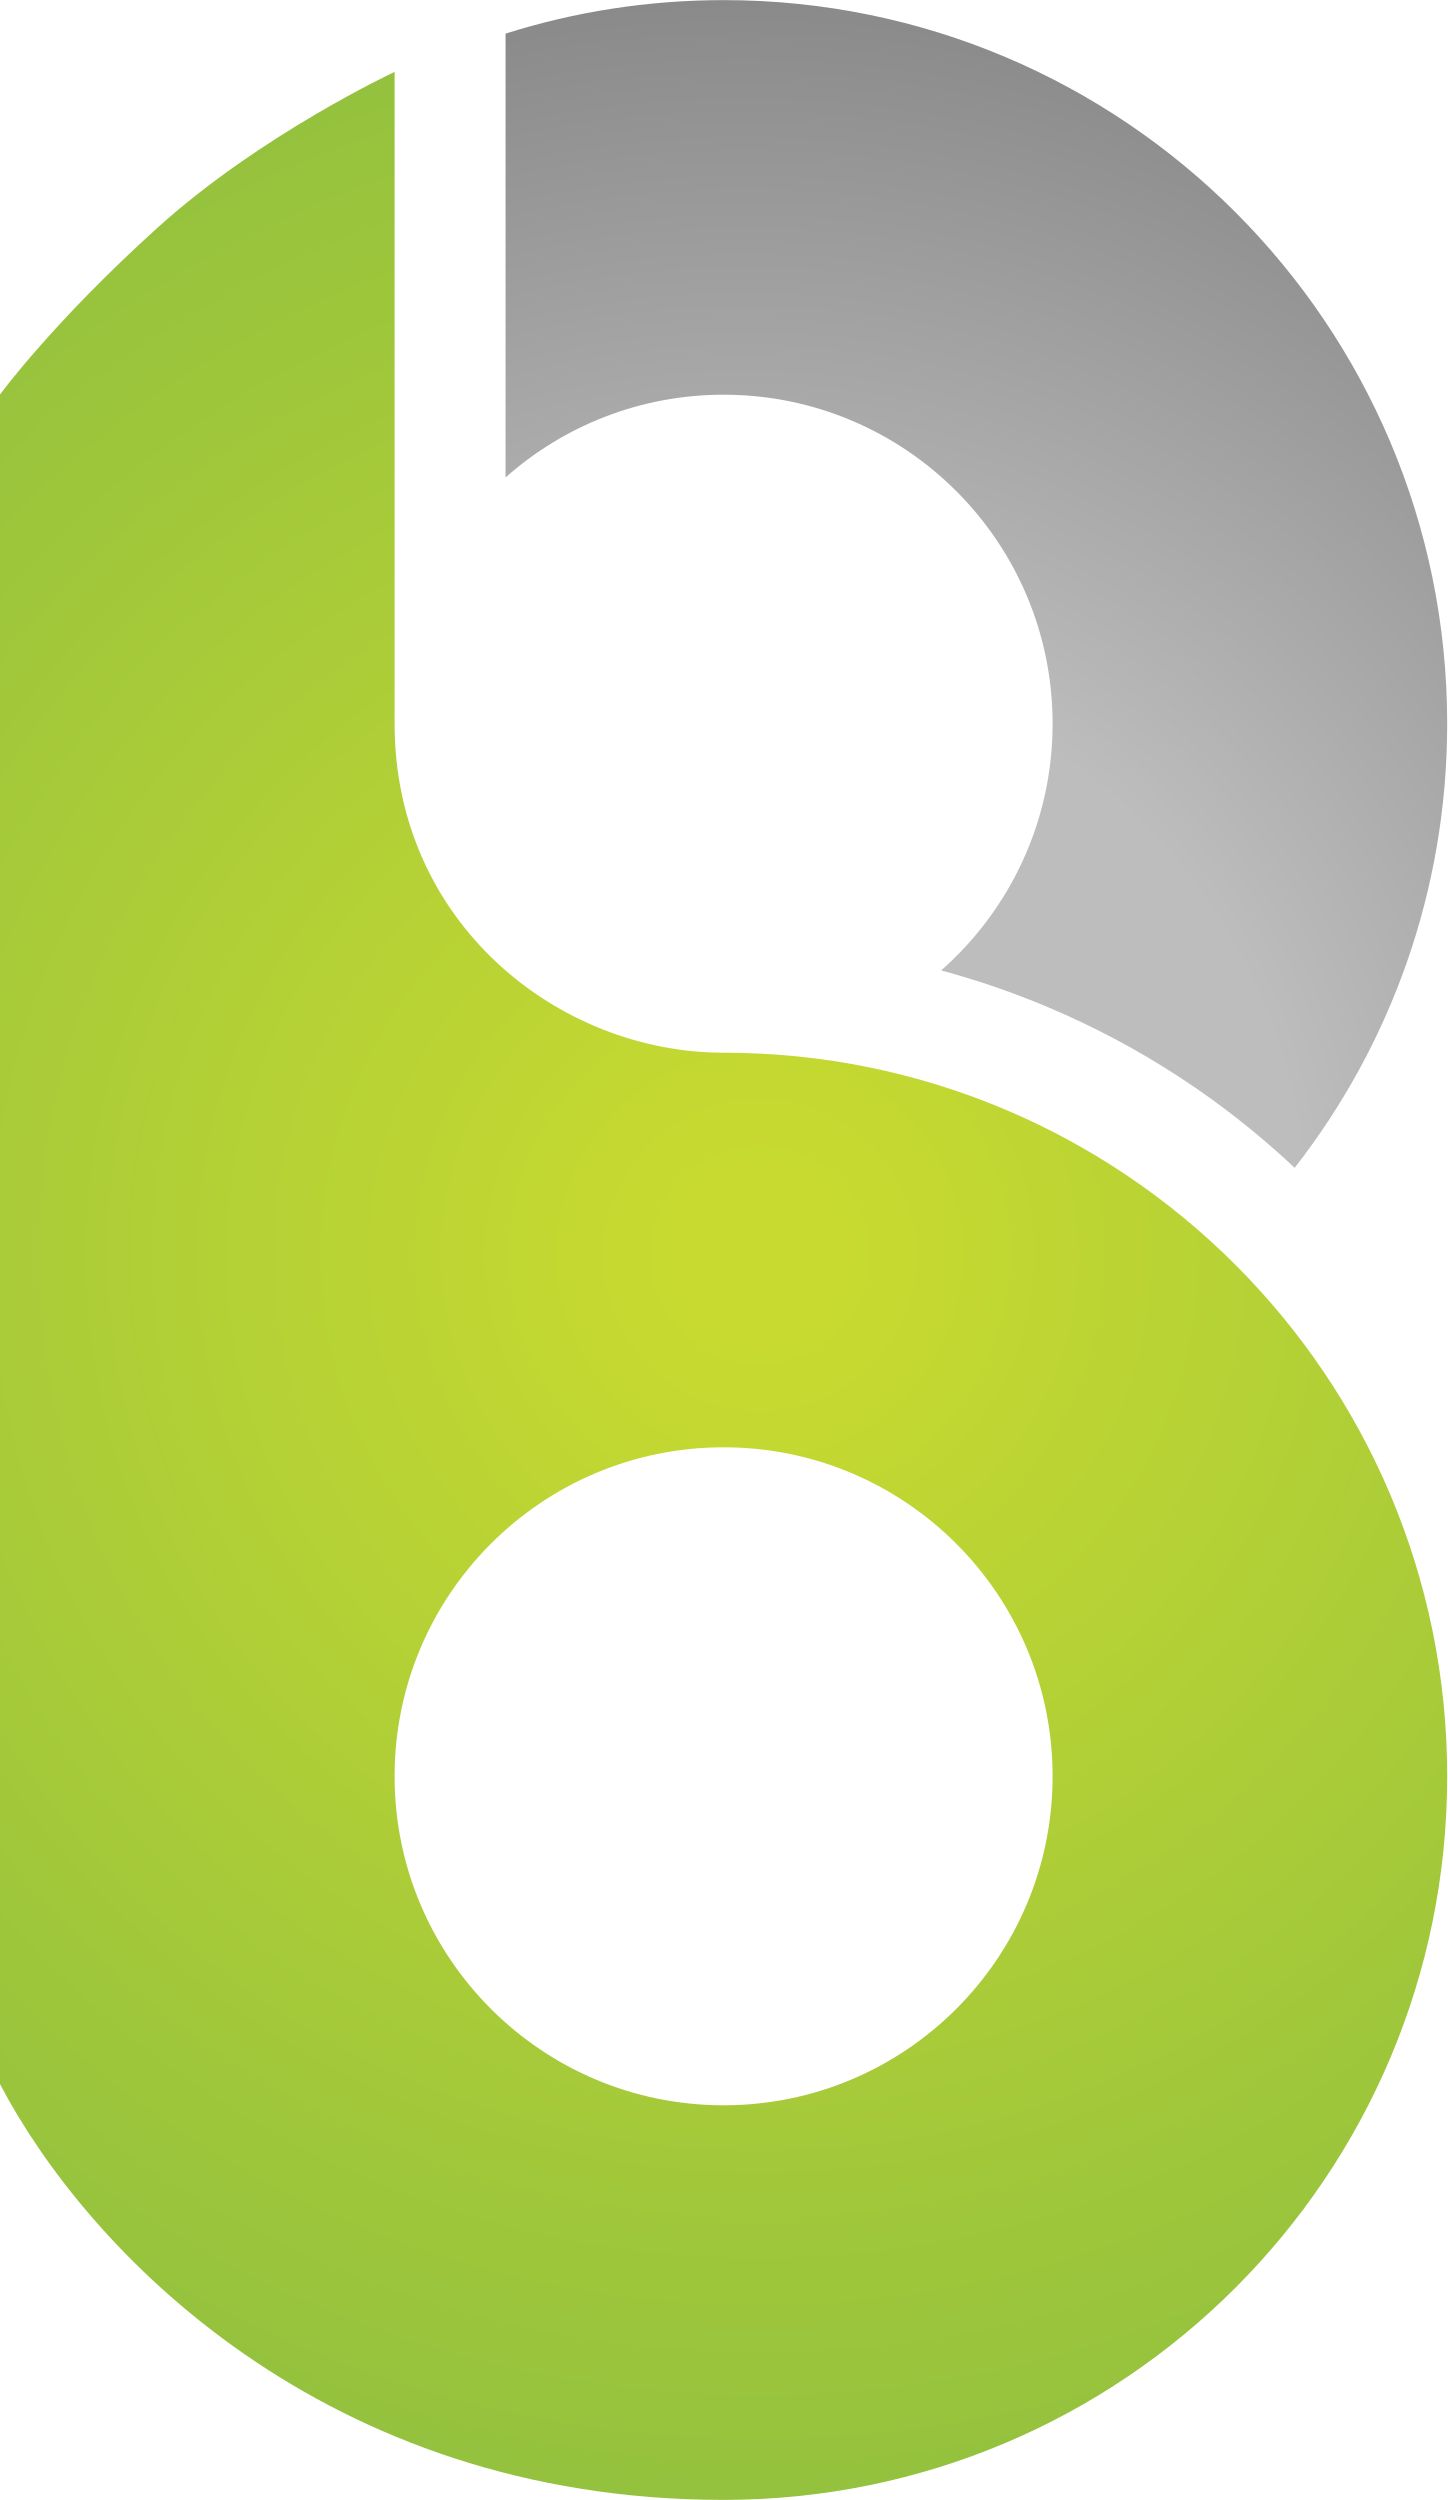
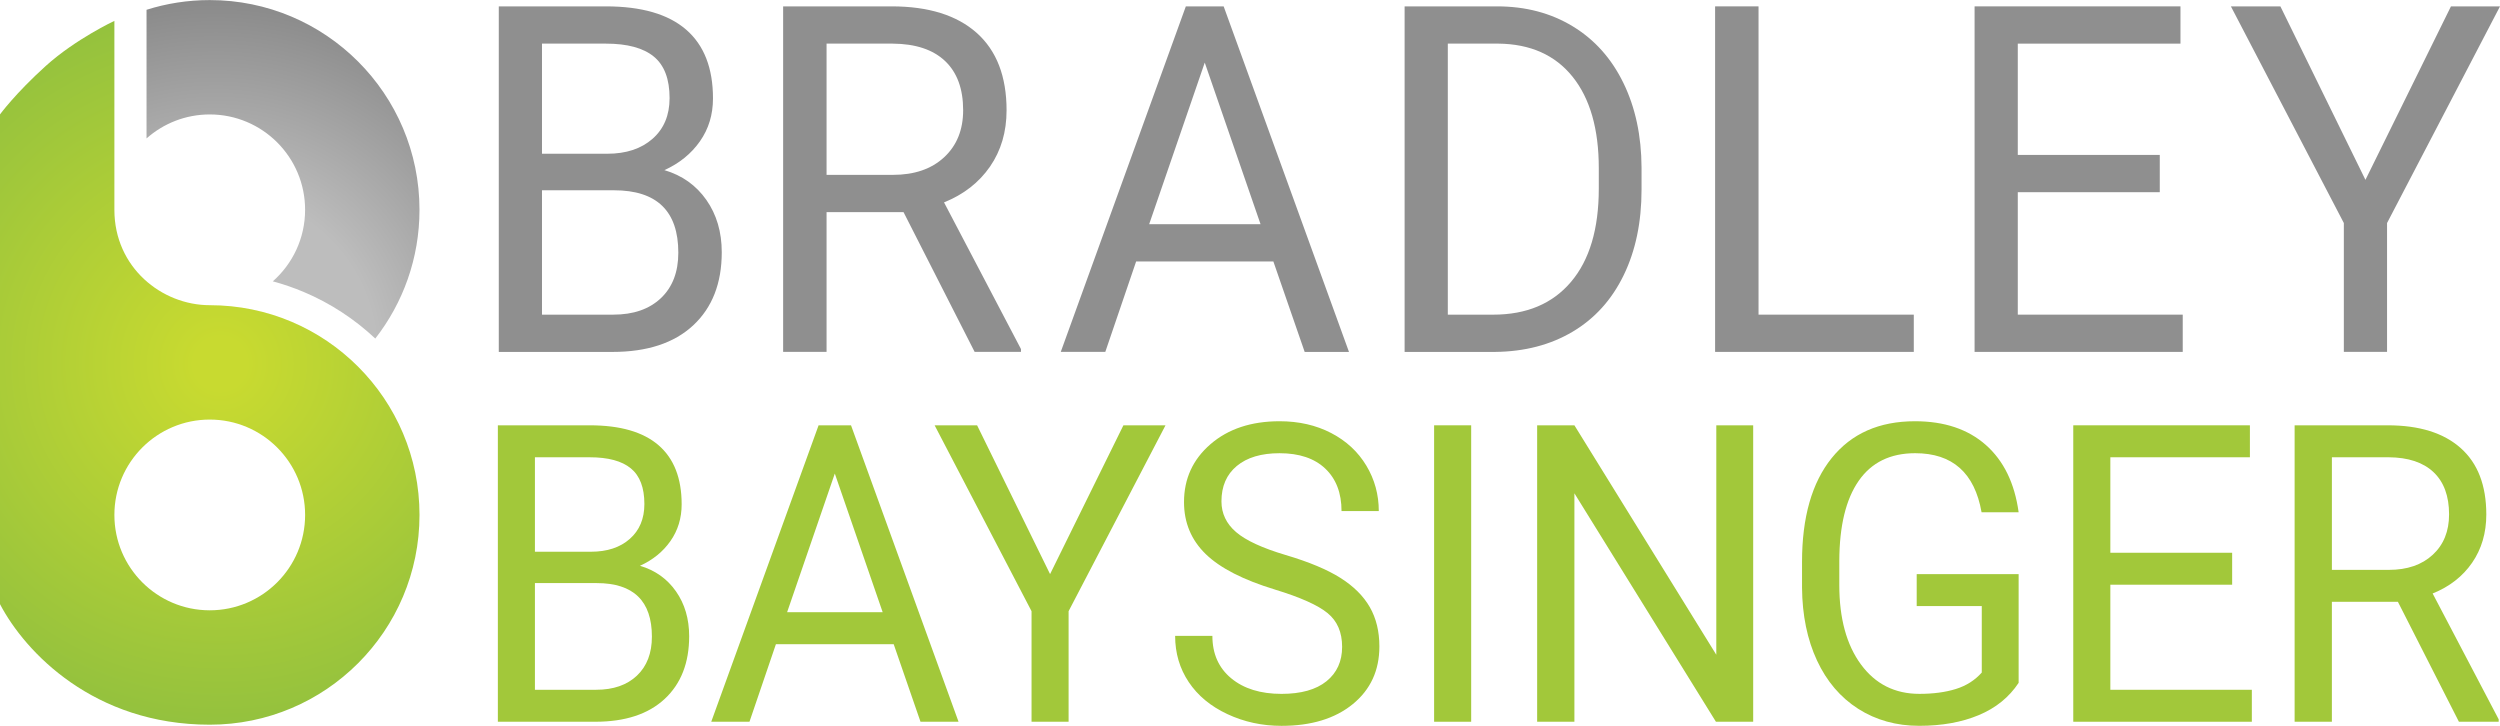
- <svg xmlns="http://www.w3.org/2000/svg" id="a" width="4.543in" height="7.848in" viewBox="0 0 327.114 565.036">
+ <svg xmlns="http://www.w3.org/2000/svg" id="a" width="27.07in" height="7.86in" viewBox="0 0 1949.34 565.89">
  <defs>
-     <radialGradient id="b" cx="168.217" cy="275.579" fx="168.217" fy="275.579" r="284.163" gradientUnits="userSpaceOnUse">
-       <stop offset=".443" stop-color="#bdbdbd" />
+     <radialGradient id="b" cx="168.22" cy="292.39" fx="168.22" fy="292.39" r="284.16" gradientTransform="translate(0 567.94) scale(1 -1)" gradientUnits="userSpaceOnUse">
+       <stop offset=".44" stop-color="#bdbdbd" />
      <stop offset="1" stop-color="#878787" />
    </radialGradient>
-     <radialGradient id="c" cx="171.732" cy="283.58" fx="171.732" fy="283.58" r="285.322" gradientUnits="userSpaceOnUse">
-       <stop offset=".068" stop-color="#c8da30" />
+     <radialGradient id="c" cx="171.74" cy="284.39" fx="171.74" fy="284.39" r="285.32" gradientTransform="translate(0 567.94) scale(1 -1)" gradientUnits="userSpaceOnUse">
+       <stop offset=".07" stop-color="#c8da30" />
      <stop offset="1" stop-color="#93c13e" />
    </radialGradient>
  </defs>
-   <path d="M292.639,263.939c-16.33-15.345-35.018-27.533-55.652-36.259-7.928-3.356-16.024-6.132-24.258-8.352,15.444-13.623,25.194-33.552,25.194-55.771,0-41.075-33.297-74.365-74.365-74.365-18.913,0-36.166,7.067-49.284,18.7V7.572c15.55-4.915,32.105-7.572,49.284-7.572,90.327,0,163.557,73.23,163.557,163.557,0,37.85-12.881,72.675-34.469,100.382h-.006Z" fill="url(#b)" />
-   <path d="M237.922,401.479c0,41.075-33.297,74.365-74.365,74.365s-74.365-33.296-74.365-74.365,33.297-74.365,74.365-74.365,74.365,33.297,74.365,74.365ZM327.114,401.479c0-90.327-73.23-163.557-163.557-163.557-37.426,0-74.365-29.423-74.365-74.365V16.224s-30.203,14.11-53.513,35.155C11.901,72.849,0,89.155,0,89.155v381.887c19.599,37.476,73.23,93.995,163.557,93.995s163.557-73.23,163.557-163.557Z" fill="url(#c)" />
+   <path d="M292.62,263.92c-16.33-15.34-35.02-27.53-55.65-36.26-7.93-3.36-16.02-6.13-24.26-8.35,15.44-13.62,25.19-33.55,25.19-55.77,0-41.07-33.3-74.36-74.36-74.36-18.91,0-36.16,7.07-49.28,18.7V7.57c15.55-4.91,32.1-7.57,49.28-7.57,90.32,0,163.55,73.23,163.55,163.55,0,37.85-12.88,72.67-34.47,100.38h0Z" fill="url(#b)" />
+   <path d="M237.91,401.46c0,41.07-33.3,74.36-74.36,74.36s-74.36-33.29-74.36-74.36,33.3-74.36,74.36-74.36,74.36,33.3,74.36,74.36ZM327.1,401.46c0-90.32-73.23-163.55-163.55-163.55-37.42,0-74.36-29.42-74.36-74.36V16.22s-30.2,14.11-53.51,35.15C11.9,72.84,0,89.15,0,89.15v381.87c19.6,37.47,73.23,93.99,163.55,93.99s163.55-73.23,163.55-163.55h0Z" fill="url(#c)" />
+   <path d="M388.2,562.71v-231.14h71.65c23.78,0,41.67,5.18,53.67,15.56,11.99,10.38,17.99,25.71,17.99,46.04,0,10.79-2.91,20.34-8.74,28.65-5.81,8.3-13.74,14.74-23.78,19.29,11.84,3.48,21.21,10.13,28.08,19.92,6.86,9.79,10.3,21.45,10.3,35.01,0,20.74-6.37,37.04-19.11,48.89-12.75,11.85-30.76,17.78-54.05,17.78h-76.01ZM417.1,430.15h43.66c12.64,0,22.76-3.34,30.32-10.02,7.58-6.67,11.37-15.75,11.37-27.21,0-12.72-3.51-21.98-10.54-27.76-7.02-5.78-17.71-8.66-32.06-8.66h-42.75v73.66ZM417.1,454.6v83.18h47.72c13.43,0,24.04-3.67,31.83-11.03,7.77-7.36,11.66-17.49,11.66-30.4,0-27.84-14.36-41.75-43.06-41.75h-48.16Z" fill="#a2c83a" />
+   <path d="M696.83,502.23h-91.82l-20.62,60.49h-29.81l83.7-231.14h25.29l83.84,231.14h-29.66l-20.91-60.49ZM613.74,477.3h74.51l-37.32-108.11-37.19,108.11Z" fill="#a2c83a" />
+   <path d="M818.77,447.61l57.19-116.04h32.83l-75.57,144.94v86.2h-28.89v-86.2l-75.57-144.94h33.12l56.9,116.04Z" fill="#a2c83a" />
+   <path d="M994.27,459.68c-24.79-7.52-42.84-16.76-54.12-27.7-11.28-10.96-16.93-24.47-16.93-40.57,0-18.19,6.89-33.25,20.69-45.16,13.8-11.9,31.74-17.85,53.81-17.85,15.06,0,28.48,3.07,40.27,9.21,11.78,6.13,20.91,14.61,27.4,25.41,6.47,10.79,9.7,22.6,9.7,35.4h-29.05c0-14.02-4.21-25.04-12.64-33.06-8.43-8.02-20.33-12.03-35.68-12.03-14.25,0-25.36,3.31-33.34,9.94s-11.97,15.82-11.97,27.59c0,9.44,3.79,17.43,11.37,23.94,7.58,6.53,20.47,12.48,38.68,17.9,18.22,5.4,32.46,11.36,42.75,17.87,10.29,6.51,17.91,14.11,22.89,22.79,4.96,8.68,7.45,18.89,7.45,30.63,0,18.73-6.92,33.73-20.78,45.02-13.84,11.27-32.36,16.9-55.54,16.9-15.04,0-29.11-3.04-42.15-9.13-13.04-6.09-23.11-14.42-30.18-25s-10.61-22.6-10.61-36.05h29.05c0,13.98,4.89,25.01,14.68,33.1,9.78,8.09,22.84,12.15,39.21,12.15,15.25,0,26.94-3.28,35.08-9.85,8.12-6.56,12.19-15.5,12.19-26.83s-3.76-20.08-11.3-26.27c-7.52-6.19-21.18-12.31-40.93-18.34Z" fill="#a2c83a" />
+   <path d="M1147.13,562.71h-28.9v-231.14h28.9v231.14Z" fill="#a2c83a" />
+   <path d="M1367.02,562.71h-29.05l-110.35-178.12v178.12h-29.05v-231.14h29.05l110.64,178.91v-178.91h28.76v231.14Z" fill="#a2c83a" />
+   <path d="M1573.99,532.39c-7.42,11.22-17.78,19.61-31.08,25.16-13.3,5.56-28.77,8.34-46.44,8.34s-33.72-4.42-47.56-13.26c-13.84-8.84-24.56-21.4-32.14-37.7-7.58-16.3-11.47-35.2-11.66-56.68v-20.15c0-34.83,7.7-61.82,23.11-80.97,15.4-19.16,37.04-28.73,64.95-28.73,22.87,0,41.28,6.16,55.25,18.48,13.95,12.34,22.46,29.83,25.58,52.48h-28.9c-5.41-30.7-22.67-46.04-51.78-46.04-19.36,0-34.04,7.17-44.02,21.53-10,14.36-15.03,35.14-15.13,62.36v18.91c0,25.96,5.62,46.58,16.86,61.89,11.24,15.31,26.45,22.96,45.6,22.96,10.84,0,20.33-1.27,28.45-3.81,8.14-2.53,14.85-6.81,20.18-12.82v-51.81h-50.74v-24.92h79.48v84.78Z" fill="#a2c83a" />
+   <path d="M1740.49,455.86h-94.98v81.93h110.33v24.92h-139.24v-231.14h137.73v24.92h-108.82v74.45h94.98v24.92Z" fill="#a2c83a" />
+   <path d="M1869.74,469.21h-51.49v93.5h-29.05v-231.14h72.56c24.67,0,43.67,5.93,56.97,17.78,13.29,11.85,19.93,29.09,19.93,51.75,0,14.4-3.69,26.94-11.06,37.63s-17.63,18.67-30.78,23.97l51.49,98.11v1.9h-31.01l-47.56-93.5ZM1818.26,444.29h44.4c14.36,0,25.77-3.92,34.25-11.78,8.49-7.84,12.72-18.34,12.72-31.48,0-14.31-4.04-25.29-12.12-32.93-8.08-7.64-19.74-11.5-34.99-11.61h-44.26v87.79Z" fill="#a2c83a" />
+   <path d="M388.92,274.33V4.91h83.51c27.72,0,48.59,6.04,62.55,18.13,13.99,12.09,20.96,29.98,20.96,53.67,0,12.58-3.37,23.72-10.16,33.4-6.79,9.69-16.04,17.18-27.72,22.49,13.79,4.07,24.7,11.81,32.72,23.23,7.99,11.41,12,25.01,12,40.8,0,24.18-7.43,43.18-22.27,57-14.87,13.82-35.86,20.72-62.99,20.72h-88.6ZM422.61,119.82h50.87c14.75,0,26.52-3.89,35.36-11.68,8.84-7.79,13.26-18.36,13.26-31.71,0-14.84-4.1-25.63-12.29-32.36-8.2-6.73-20.64-10.11-37.38-10.11h-49.82v85.86ZM422.61,148.31v96.97h55.61c15.66,0,28.04-4.29,37.11-12.86,9.04-8.57,13.58-20.39,13.58-35.44,0-32.44-16.71-48.67-50.17-48.67h-56.14Z" fill="#8f8f8f" />
+   <path d="M704.5,165.34h-60v108.99h-33.86V4.91h84.57c28.77,0,50.9,6.91,66.41,20.72,15.48,13.82,23.24,33.93,23.24,60.32,0,16.78-4.3,31.4-12.89,43.86-8.61,12.46-20.56,21.77-35.88,27.94l60,114.36v2.22h-36.13l-55.45-108.99ZM644.5,136.29h51.76c16.73,0,30.03-4.57,39.91-13.72,9.88-9.15,14.83-21.38,14.83-36.7,0-16.68-4.71-29.47-14.12-38.37-9.41-8.91-23.02-13.41-40.79-13.54h-51.59v102.33Z" fill="#8f8f8f" />
+   <path d="M992.9,203.83h-107.02l-24.04,70.5h-34.73L924.64,4.91h29.49l97.72,269.43h-34.55l-24.4-70.5ZM896.04,174.78h86.86l-43.51-126.02-43.35,126.02Z" fill="#8f8f8f" />
+   <path d="M1095.22,274.33V4.91h72.12c22.22,0,41.87,5.18,58.95,15.54,17.08,10.36,30.26,25.11,39.56,44.23,9.31,19.12,14.01,41.08,14.12,65.88v17.21c0,25.41-4.64,47.68-13.95,66.8-9.29,19.12-22.57,33.8-39.82,44.04-17.25,10.24-37.35,15.48-60.27,15.73h-70.72ZM1128.91,33.96v211.33h35.45c25.96,0,46.17-8.52,60.62-25.56,14.44-17.03,21.66-41.3,21.66-72.79v-15.75c0-30.62-6.81-54.42-20.43-71.4-13.63-16.98-32.96-25.59-58-25.84h-39.29Z" fill="#8f8f8f" />
+   <path d="M1371.19,245.28h121.06v29.05h-154.92V4.91h33.86v240.38Z" fill="#8f8f8f" />
+   <path d="M1684.05,149.8h-110.71v95.48h128.61v29.05h-162.3V4.91h160.54v29.05h-126.85v86.78h110.71v29.06Z" fill="#8f8f8f" />
+   <path d="M1844.42,140.18L1911.1,4.91h38.24l-88.07,168.94v100.48h-33.69v-100.48L1739.51,4.91h38.59l66.32,135.27Z" fill="#8f8f8f" />
</svg>
